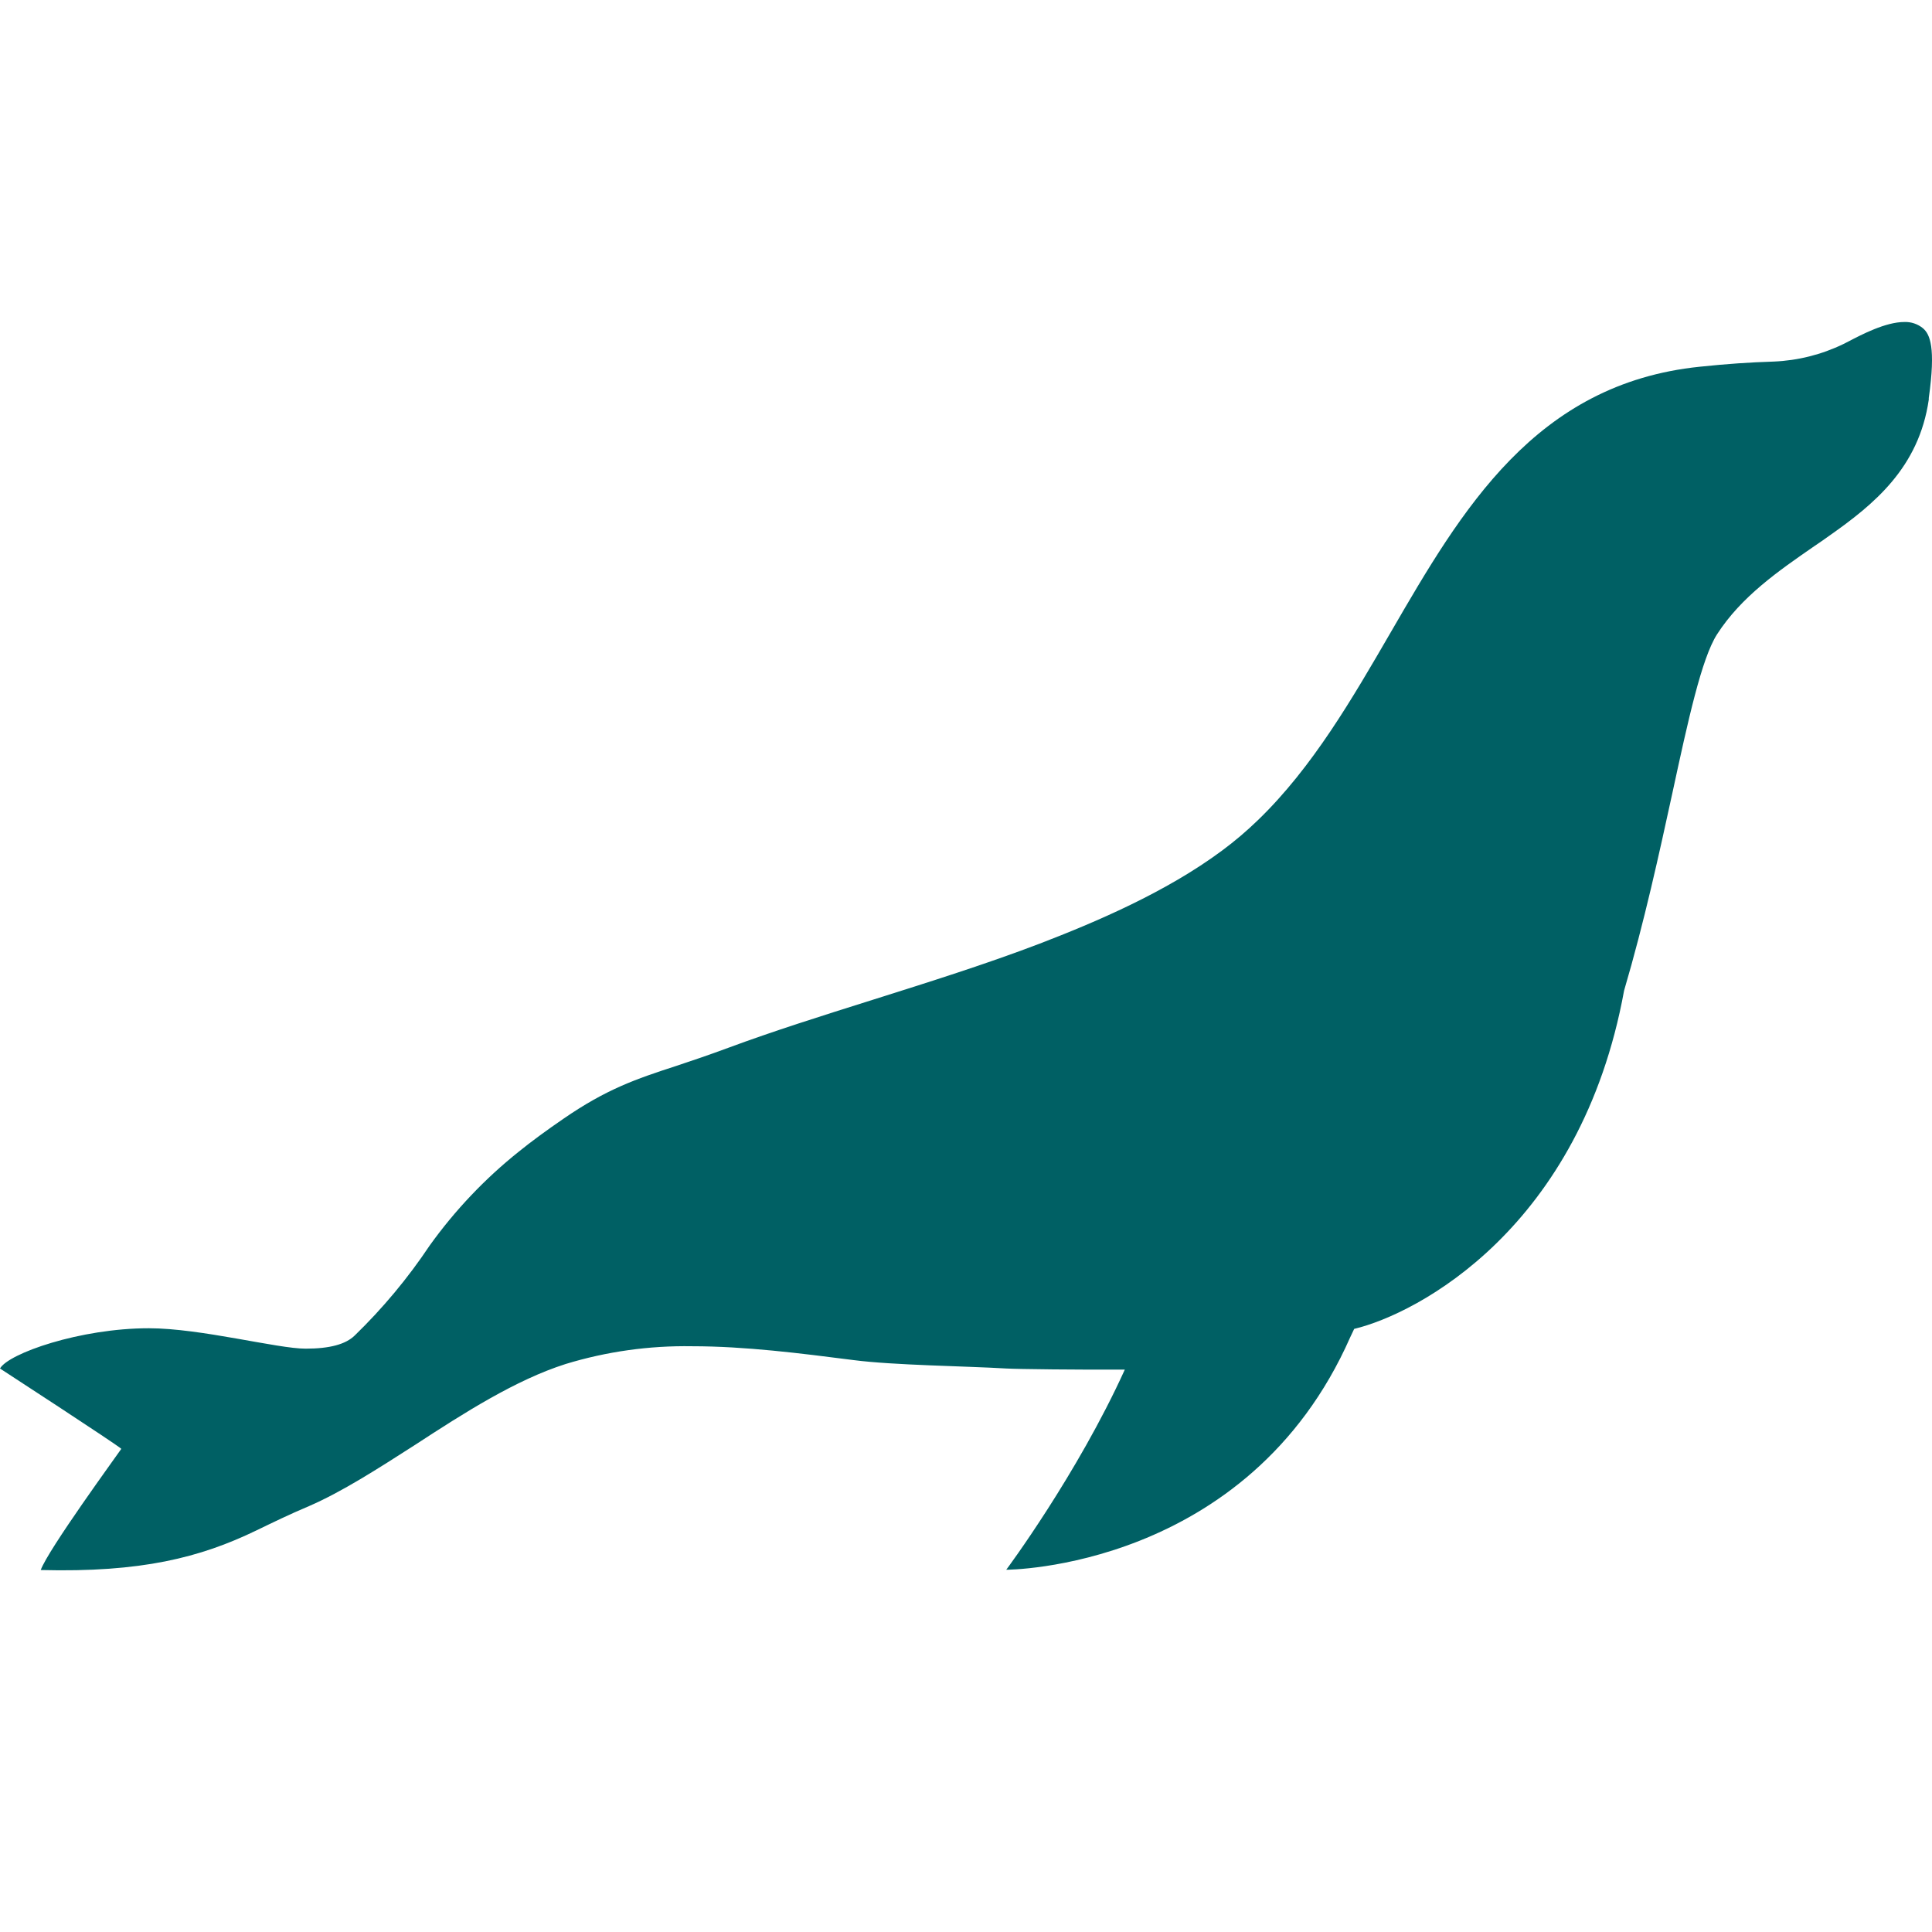
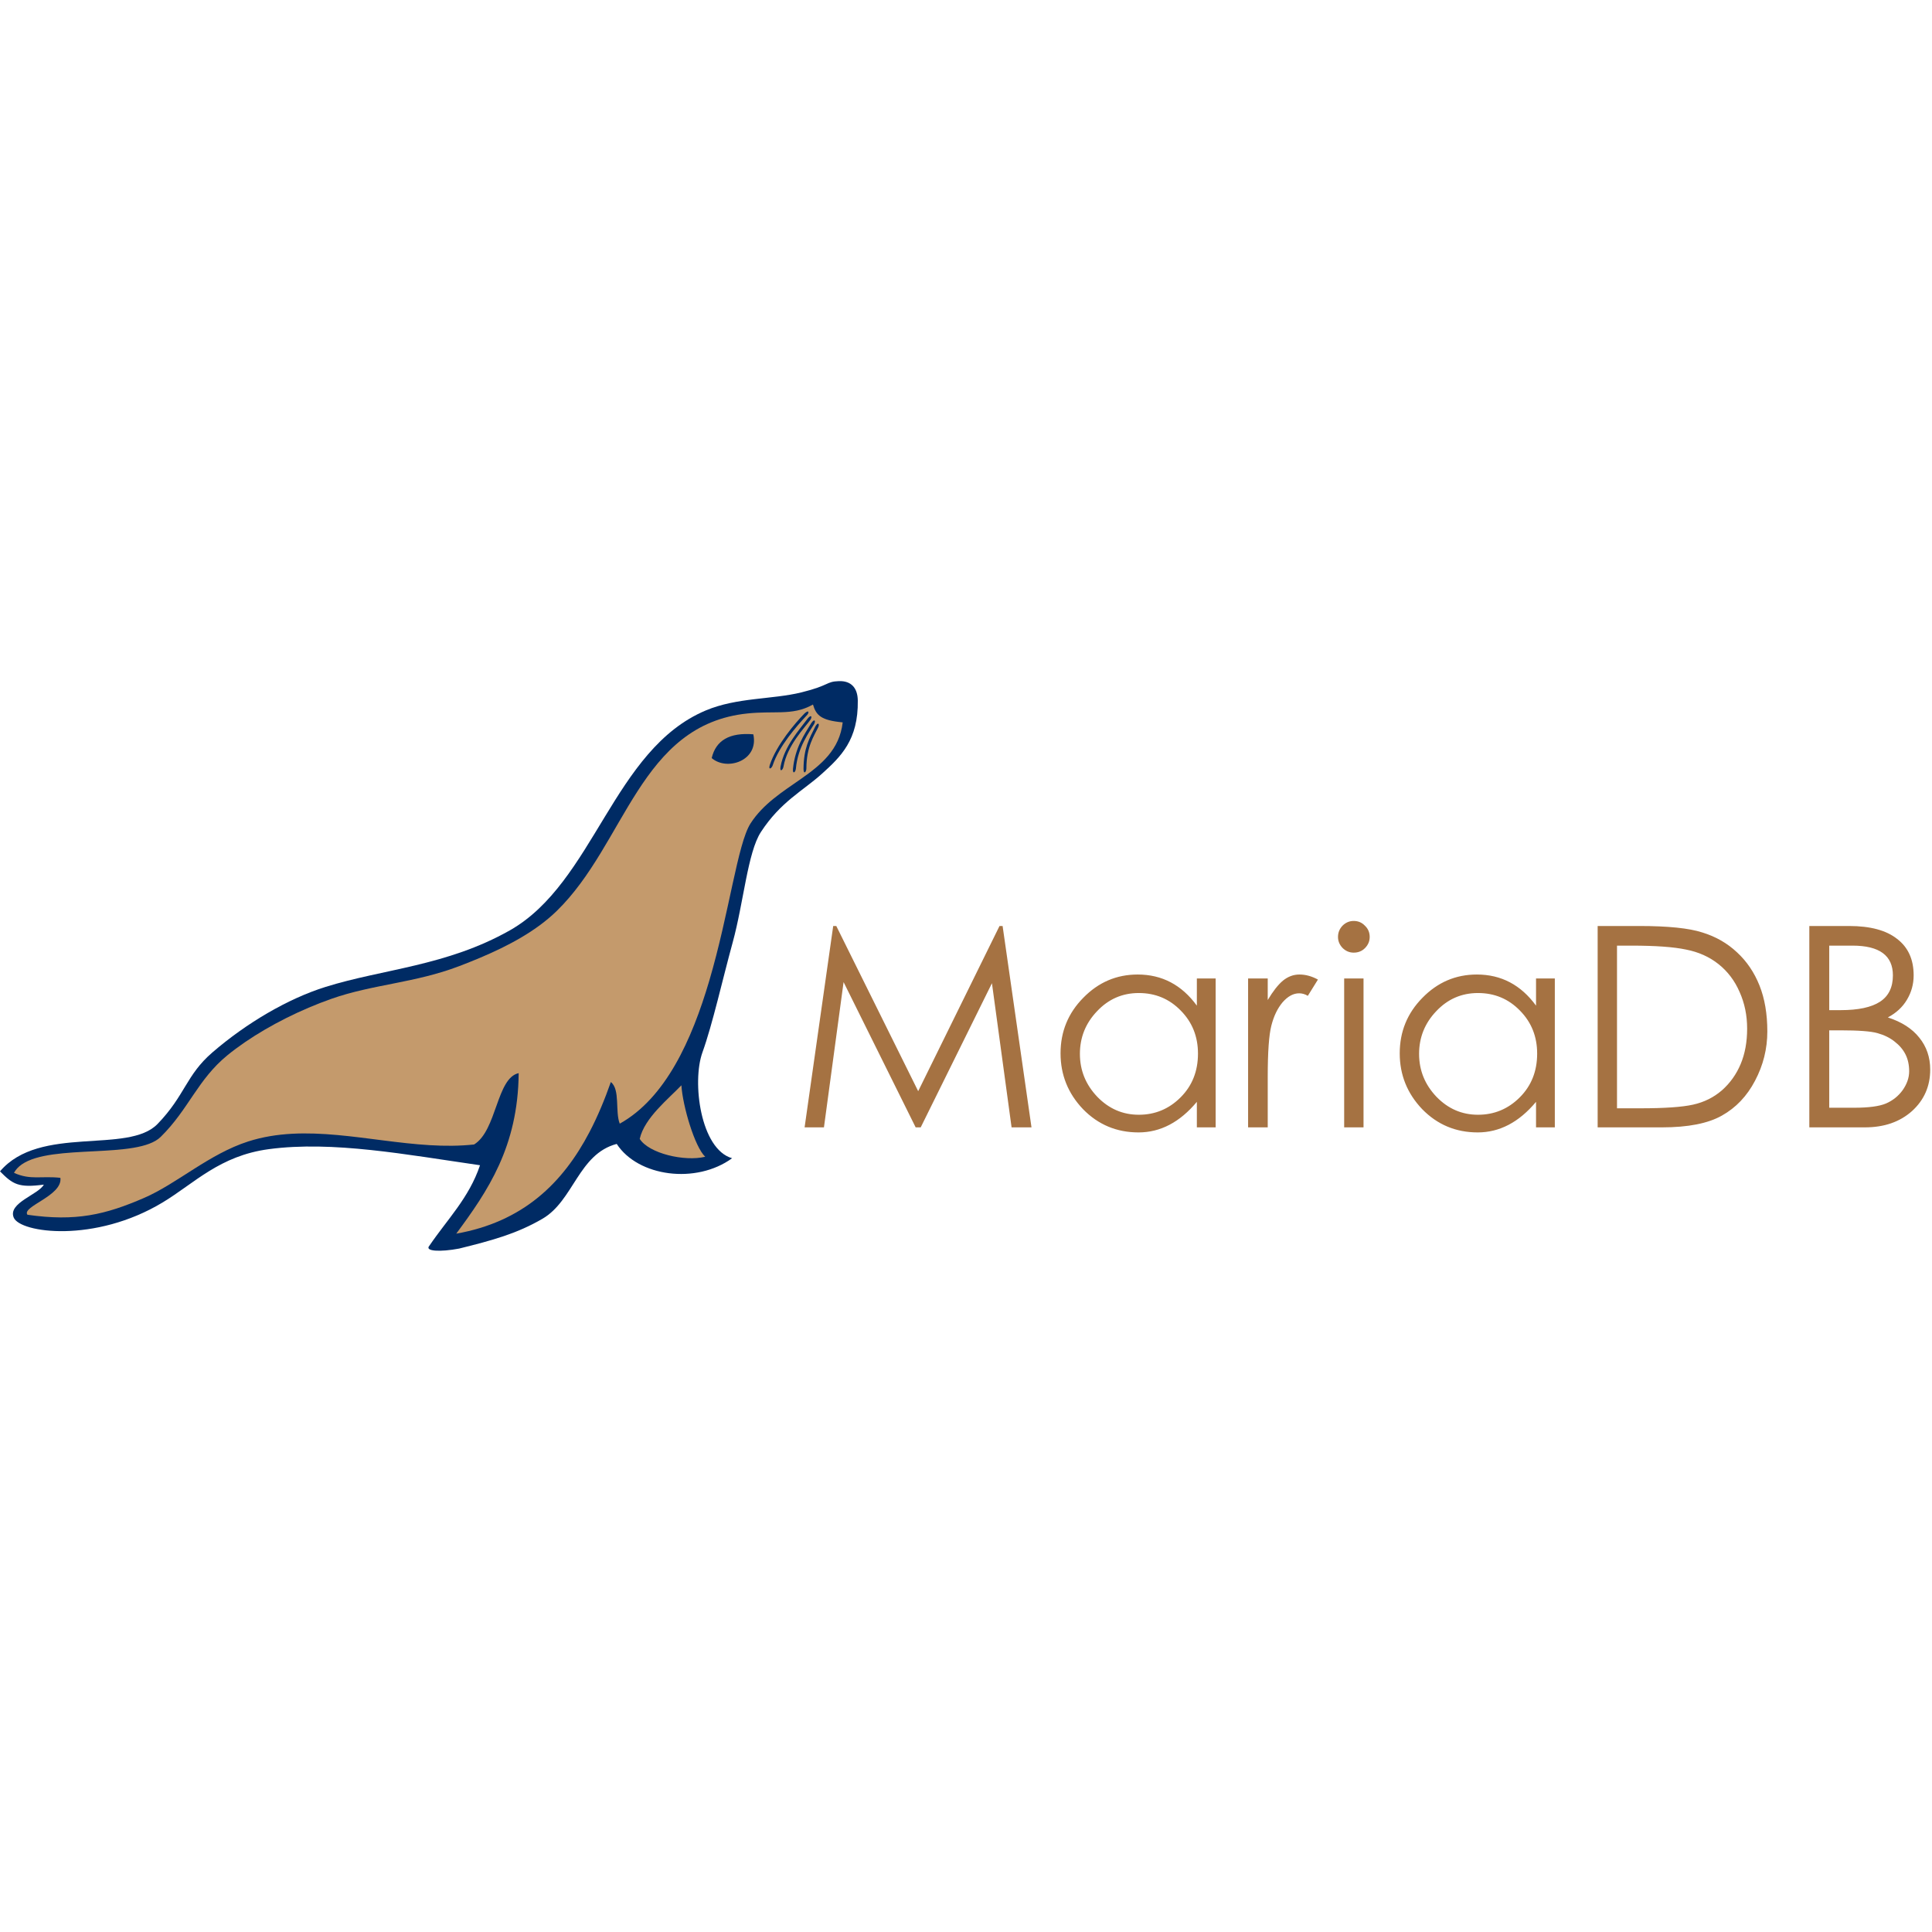
- <svg xmlns="http://www.w3.org/2000/svg" viewBox="0 0 48 48" width="1600px" height="1600px">
-   <path fill="#006064" d="M47.776,8.156c-0.13-0.107-0.296-0.163-0.465-0.156c-0.463,0-1.062,0.314-1.385,0.483l-0.128,0.065 c-0.541,0.262-1.13,0.41-1.73,0.435c-0.615,0.02-1.146,0.056-1.836,0.128c-4.091,0.421-5.916,3.556-7.674,6.589 c-0.957,1.65-1.946,3.363-3.301,4.672c-0.28,0.272-0.578,0.525-0.892,0.758c-1.402,1.042-3.163,1.787-4.533,2.314 c-1.319,0.504-2.759,0.957-4.15,1.396c-1.275,0.401-2.478,0.781-3.584,1.191c-0.499,0.185-0.923,0.327-1.298,0.452 c-1.008,0.327-1.735,0.578-2.797,1.309c-0.414,0.283-0.83,0.589-1.111,0.818c-0.843,0.673-1.589,1.459-2.217,2.335 c-0.54,0.809-1.164,1.558-1.862,2.235c-0.224,0.219-0.622,0.327-1.218,0.327C6.899,33.509,4.984,33,3.699,33 C1.987,33,0.208,33.627,0,34c0,0,2.911,1.894,3.014,1.996c-0.111,0.164-1.818,2.503-2.002,3.011 c2.494,0.063,3.956-0.306,5.356-0.983c0.406-0.196,0.818-0.398,1.309-0.605c0.818-0.355,1.699-0.921,2.633-1.52 c1.222-0.797,2.501-1.615,3.741-2.01c1.019-0.311,2.081-0.46,3.147-0.442c1.309,0,2.687,0.175,4.016,0.345 c0.99,0.128,2.78,0.148,3.786,0.208c0.269,0.016,1.84,0.034,2.946,0.027C26.758,36.642,25,39,25,39s6,0,8.548-5.781 c0.034-0.067,0.063-0.136,0.096-0.203c1.58-0.377,5.63-2.513,6.706-8.405c0.504-1.712,0.874-3.412,1.2-4.909 c0.389-1.8,0.725-3.343,1.109-3.942c0.604-0.939,1.525-1.574,2.417-2.191c0.121-0.083,0.244-0.164,0.363-0.252 c1.121-0.787,2.235-1.695,2.481-3.389V9.889C48.098,8.626,47.948,8.303,47.776,8.156z" />
+ <svg xmlns="http://www.w3.org/2000/svg" width="800px" height="800px" viewBox="0 -180.5 512 512" version="1.1" preserveAspectRatio="xMidYMid">
+   <g>
+     <path d="M391.383,77.757 C397.824,77.757 403.051,80.507 407.065,86.007 L407.065,78.798 L412.045,78.798 L412.045,118.264 L407.065,118.264 L407.065,111.501 C402.556,116.902 397.403,119.602 391.605,119.602 C385.808,119.602 380.903,117.546 376.889,113.433 C372.925,109.271 370.943,104.341 370.943,98.643 C370.943,92.895 372.95,87.99 376.963,83.926 C380.977,79.814 385.783,77.757 391.383,77.757 Z M301.497,77.757 C307.938,77.757 313.166,80.507 317.179,86.007 L317.179,78.798 L322.159,78.798 L322.159,118.264 L317.179,118.264 L317.179,111.501 C312.67,116.902 307.517,119.602 301.72,119.602 C295.922,119.602 291.017,117.546 287.003,113.433 C283.039,109.271 281.057,104.341 281.057,98.643 C281.057,92.895 283.064,87.99 287.078,83.926 C291.091,79.814 295.898,77.757 301.497,77.757 Z M434.469,64.899 C442.05,64.899 447.6,65.469 451.118,66.609 C454.685,67.699 457.757,69.458 460.334,71.886 C462.911,74.264 464.893,77.188 466.28,80.656 C467.667,84.125 468.361,88.188 468.361,92.845 C468.361,97.453 467.271,101.814 465.091,105.926 C462.96,109.99 460.037,113.062 456.32,115.143 C452.654,117.224 447.352,118.264 440.415,118.264 L423.395,118.264 L423.395,64.899 L434.469,64.899 Z M361.348,78.798 L361.348,118.264 L356.219,118.264 L356.219,78.798 L361.348,78.798 Z M221.626,64.899 L243.328,108.676 L264.882,64.899 L265.7,64.899 L273.356,118.264 L268.079,118.264 L262.876,80.062 L243.997,118.264 L242.659,118.264 L223.558,79.764 L218.355,118.264 L213.227,118.264 L220.808,64.899 L221.626,64.899 Z M344.36,77.757 C345.995,77.757 347.631,78.203 349.266,79.095 L346.59,83.406 C345.847,82.96 345.079,82.737 344.286,82.737 C342.75,82.737 341.288,83.53 339.901,85.116 C338.563,86.701 337.572,88.758 336.928,91.285 C336.284,93.762 335.962,98.296 335.962,104.886 L335.962,118.264 L330.759,118.264 L330.759,78.798 L335.962,78.798 L335.962,84.521 C337.349,82.192 338.687,80.483 339.975,79.393 C341.313,78.303 342.775,77.757 344.36,77.757 Z M490.044,64.899 C495.643,64.899 499.879,66.039 502.753,68.318 C505.677,70.548 507.138,73.769 507.138,77.98 C507.138,80.309 506.544,82.465 505.355,84.447 C504.215,86.379 502.53,87.94 500.301,89.129 C503.967,90.318 506.742,92.102 508.625,94.48 C510.557,96.859 511.524,99.683 511.524,102.953 C511.524,107.363 509.913,111.03 506.693,113.954 C503.472,116.827 499.31,118.264 494.206,118.264 L479.49,118.264 L479.49,64.899 L490.044,64.899 Z M391.68,82.663 C387.319,82.663 383.628,84.273 380.605,87.494 C377.583,90.665 376.072,94.431 376.072,98.791 C376.072,103.152 377.608,106.942 380.68,110.163 C383.752,113.334 387.418,114.92 391.68,114.92 C395.991,114.92 399.682,113.384 402.754,110.312 C405.826,107.24 407.362,103.375 407.362,98.717 C407.362,94.208 405.851,90.417 402.828,87.345 C399.806,84.224 396.09,82.663 391.68,82.663 Z M301.794,82.663 C297.434,82.663 293.742,84.273 290.72,87.494 C287.697,90.665 286.186,94.431 286.186,98.791 C286.186,103.152 287.722,106.942 290.794,110.163 C293.866,113.334 297.533,114.92 301.794,114.92 C306.105,114.92 309.796,113.384 312.868,110.312 C315.94,107.24 317.477,103.375 317.477,98.717 C317.477,94.208 315.965,90.417 312.943,87.345 C309.92,84.224 306.204,82.663 301.794,82.663 Z M432.314,70.102 L428.523,70.102 L428.523,113.21 L434.692,113.21 C441.133,113.21 445.791,112.888 448.665,112.244 C451.588,111.6 454.14,110.336 456.32,108.454 C458.501,106.521 460.161,104.192 461.3,101.467 C462.44,98.742 463.01,95.62 463.01,92.102 C463.01,88.584 462.341,85.339 461.003,82.366 C459.715,79.393 457.856,76.94 455.429,75.007 C453.001,73.075 450.127,71.787 446.807,71.143 C443.537,70.449 438.705,70.102 432.314,70.102 Z M487.74,92.548 L484.767,92.548 L484.767,113.062 L491.382,113.062 C495.197,113.062 497.997,112.69 499.78,111.947 C501.614,111.154 503.1,109.965 504.24,108.379 C505.379,106.744 505.949,105.084 505.949,103.399 C505.949,101.715 505.627,100.228 504.983,98.94 C504.339,97.652 503.373,96.512 502.084,95.521 C500.846,94.53 499.334,93.787 497.551,93.291 C495.816,92.796 492.546,92.548 487.74,92.548 Z M490.936,70.102 L484.767,70.102 L484.767,87.197 L487.814,87.197 C492.472,87.197 495.94,86.453 498.22,84.967 C500.499,83.48 501.638,81.152 501.638,77.98 C501.638,72.728 498.071,70.102 490.936,70.102 Z M358.746,63.561 C359.935,63.561 360.926,63.983 361.719,64.825 C362.561,65.618 362.983,66.609 362.983,67.798 C362.983,68.938 362.561,69.929 361.719,70.771 C360.926,71.564 359.935,71.96 358.746,71.96 C357.607,71.96 356.616,71.539 355.773,70.697 C354.98,69.854 354.584,68.888 354.584,67.798 C354.584,66.658 354.98,65.667 355.773,64.825 C356.616,63.983 357.607,63.561 358.746,63.561 Z" fill="#A57242" fill-rule="nonzero">
+ 
+ </path>
+     <path d="M222.341,0.004 C218.827,0.116 219.939,1.129 212.347,2.997 C204.681,4.883 195.317,4.305 187.062,7.767 C162.419,18.102 157.474,53.425 135.072,66.078 C118.326,75.537 101.431,76.291 86.242,81.051 C76.26,84.181 65.34,90.6 56.296,98.394 C49.276,104.446 49.093,109.767 41.758,117.357 C33.912,125.476 10.576,117.494 0,129.92 C3.407,133.365 4.901,134.33 11.615,133.436 C10.225,136.071 2.031,138.291 3.635,142.167 C5.322,146.245 25.132,149.01 43.141,138.137 C51.527,133.074 58.207,125.776 71.269,124.034 C88.171,121.781 107.643,125.479 127.21,128.3 C124.309,136.951 118.483,142.704 113.817,149.594 C112.372,151.15 116.72,151.325 121.679,150.384 C130.6,148.178 137.03,146.402 143.763,142.483 C152.035,137.668 153.288,125.322 163.437,122.651 C169.092,131.342 184.471,133.395 194.015,126.443 C185.641,124.073 183.326,106.249 186.153,98.394 C188.831,90.959 191.476,79.066 194.173,69.239 C197.068,58.684 198.136,45.38 201.64,40.004 C206.911,31.915 212.735,29.137 217.792,24.576 C222.849,20.015 227.477,15.575 227.325,5.137 C227.277,1.776 225.538,-0.098 222.341,0.004 L222.341,0.004 Z" fill="#002B64">
+ 
+ </path>
+     <path d="M215.447,6.206 C216.292,9.085 217.613,10.406 223.324,10.934 C222.49,18.175 217.659,22.136 212.244,25.936 C207.478,29.279 202.256,32.497 198.901,37.719 C195.464,43.067 193.282,61.373 187.952,79.451 C183.345,95.071 176.388,110.516 164.239,117.283 C162.97,114.089 164.401,108.193 161.877,106.255 C160.243,110.913 158.396,115.358 156.233,119.489 C149.105,133.115 138.55,143.317 120.912,146.432 C129.281,135.107 137.283,123.412 137.456,103.893 C131.566,105.167 131.691,119.08 125.64,122.799 C121.76,123.221 117.83,123.219 113.874,122.981 C97.629,122.008 80.964,117.125 65.767,122.001 C55.42,125.322 46.957,133.157 38.195,136.957 C27.897,141.423 20.098,143.26 7.274,141.423 C5.646,139.23 16.66,136.399 16.001,131.637 C10.982,131.082 8.068,132.298 3.705,130.316 C4.187,129.429 4.895,128.689 5.786,128.073 C13.782,122.539 36.495,126.766 42.573,120.798 C46.325,117.117 48.787,113.263 51.335,109.517 C53.807,105.883 56.362,102.349 60.254,99.165 C61.692,97.989 63.254,96.827 64.913,95.693 C71.546,91.154 79.752,87.036 87.828,84.198 C98.829,80.331 109.976,80.012 121.702,75.532 C128.946,72.763 136.823,69.344 143.244,64.559 C144.768,63.421 146.211,62.209 147.544,60.909 C165.879,43.036 169.514,11.508 198.119,8.57 C201.578,8.215 204.409,8.33 206.987,8.251 C209.958,8.163 212.587,7.818 215.447,6.206 Z M180.575,107.113 C180.917,112.577 184.088,123.417 186.889,126.052 C181.405,127.386 171.957,125.182 169.534,121.314 C170.779,115.728 177.259,110.622 180.575,107.113 Z" fill="#C49A6C" fill-rule="nonzero">
+ 
+ </path>
+     <path d="M216.84,12.225 C215.763,14.484 213.701,17.397 213.701,23.148 C213.692,24.135 212.951,24.811 212.939,23.289 C212.994,17.669 214.482,15.239 216.063,12.046 C216.797,10.737 217.24,11.277 216.84,12.225 Z M215.755,11.374 C214.485,13.53 211.425,17.461 210.92,23.191 C210.826,24.173 210.027,24.781 210.149,23.263 C210.7,17.67 213.145,14.169 215.001,11.126 C215.843,9.889 216.238,10.465 215.755,11.374 Z M214.767,10.247 C213.319,12.287 208.61,17.009 207.625,22.676 C207.448,23.646 206.601,24.187 206.85,22.684 C207.869,17.155 211.929,12.81 214.034,9.937 C214.977,8.773 215.322,9.381 214.767,10.247 Z M213.884,8.989 L213.408,9.495 C211.303,11.753 206.411,17.259 204.781,22.298 C204.467,23.234 203.553,23.651 204.012,22.197 C205.797,16.867 210.714,11.126 213.202,8.578 C214.3,7.558 214.556,8.209 213.884,8.989 Z M188.609,20.399 C189.7,15.713 193.345,13.578 199.637,14.099 C201.155,21.093 192.658,23.915 188.609,20.399 Z" fill="#002B64">
+ 
+ </path>
+   </g>
</svg>
